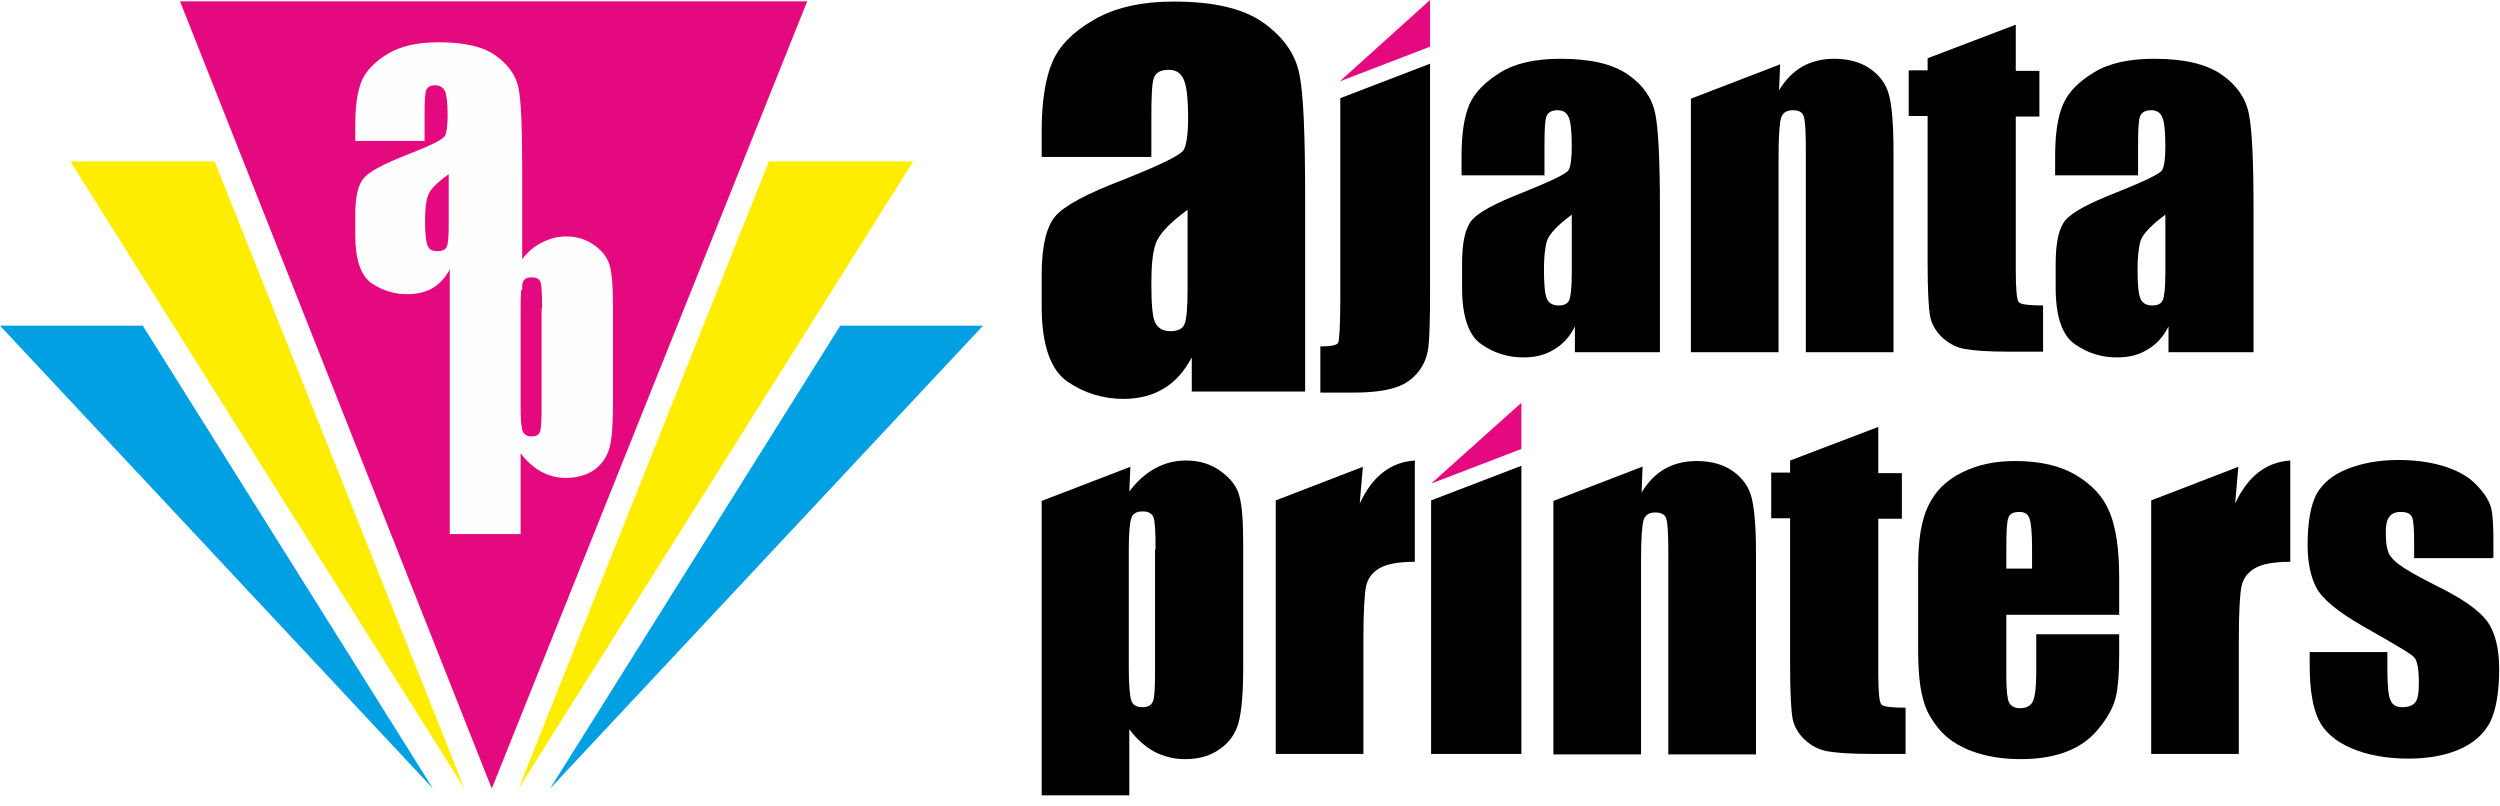
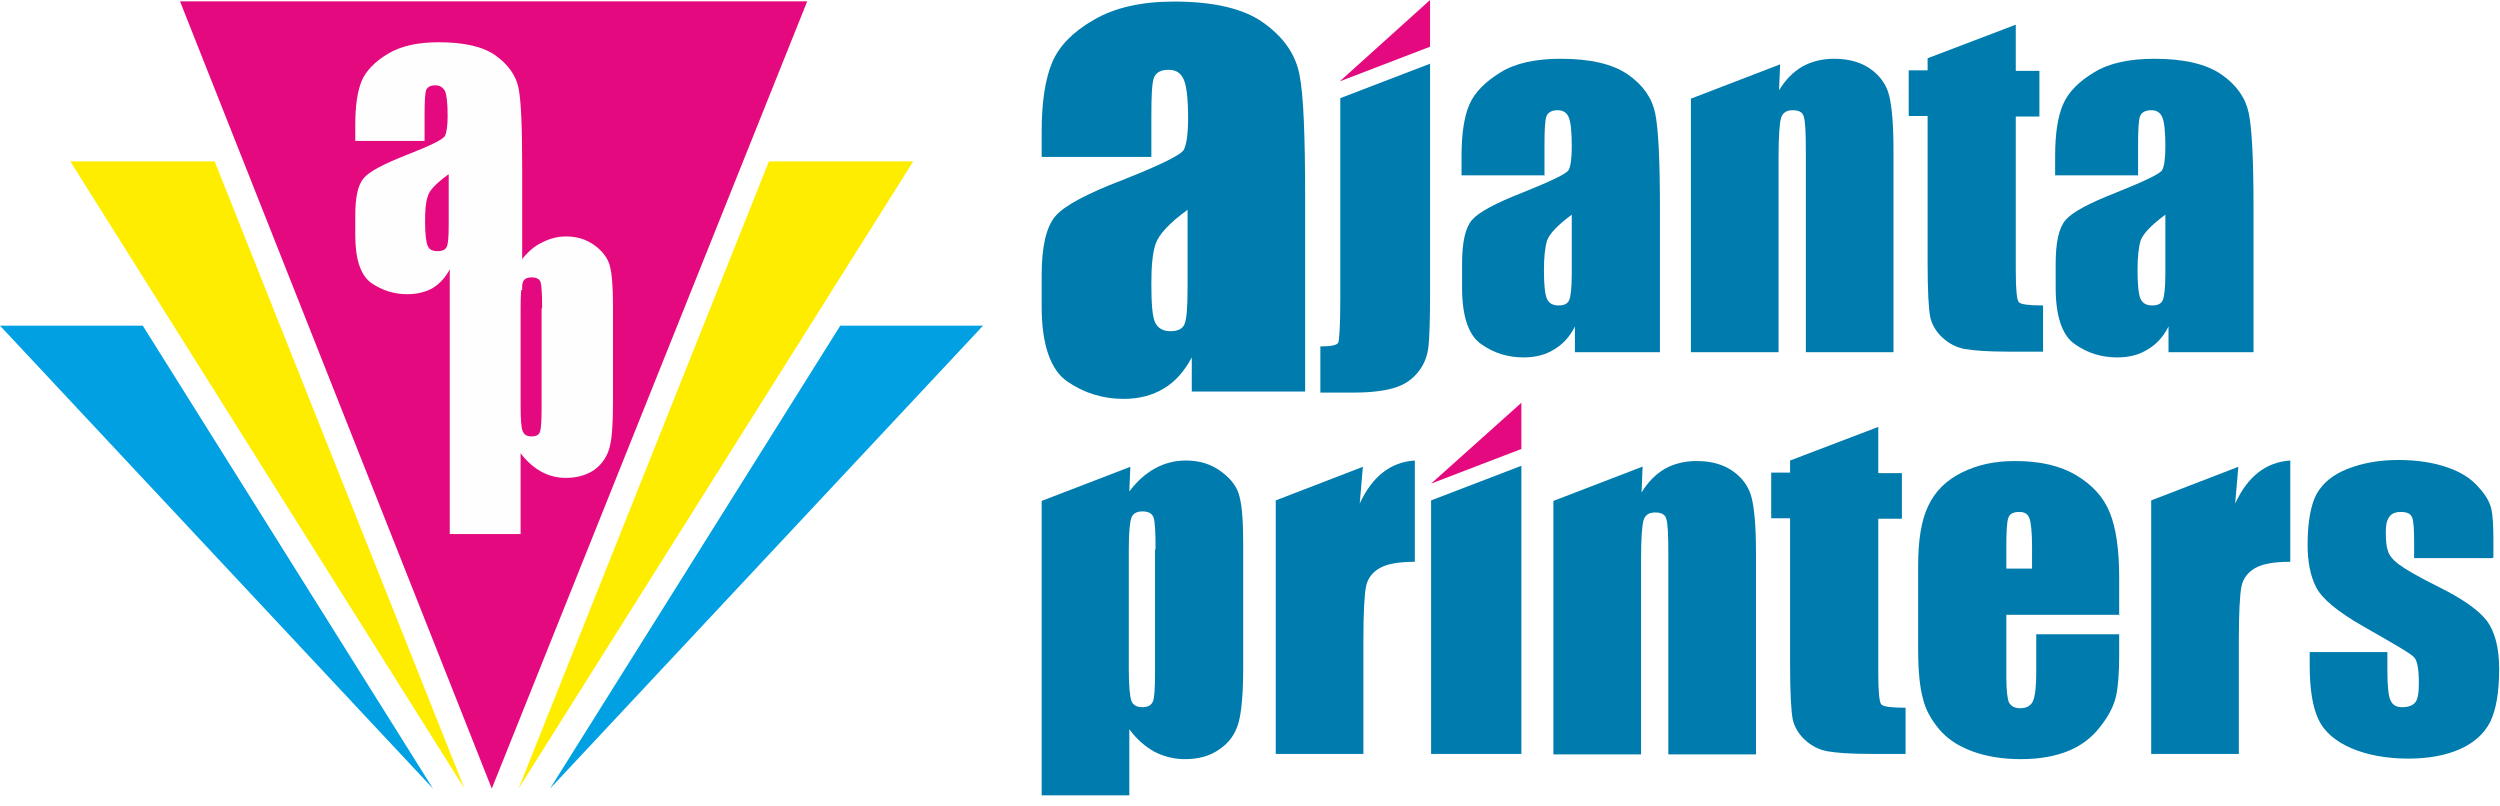
<svg xmlns="http://www.w3.org/2000/svg" width="180" height="58" viewBox="0 0 180 58" fill="none">
  <path fill-rule="evenodd" clip-rule="evenodd" d="M12.962 0.096L35.408 56.779L58.119 0.096H12.962Z" fill="#E5097F" />
  <path fill-rule="evenodd" clip-rule="evenodd" d="M0 23.449L31.176 56.779L10.279 23.449H0Z" fill="#00A0E3" />
  <path fill-rule="evenodd" clip-rule="evenodd" d="M5.064 11.621L33.443 56.779L15.456 11.621H5.064Z" fill="#FFED00" />
  <path fill-rule="evenodd" clip-rule="evenodd" d="M70.779 23.449L39.603 56.779L60.5 23.449H70.779Z" fill="#00A0E3" />
  <path fill-rule="evenodd" clip-rule="evenodd" d="M65.753 11.621L37.335 56.779L55.361 11.621H65.753Z" fill="#FFED00" />
  <path fill-rule="evenodd" clip-rule="evenodd" d="M30.569 10.148H25.58V8.976C25.58 7.616 25.732 6.596 26.034 5.84C26.336 5.122 26.979 4.442 27.923 3.875C28.868 3.308 30.077 3.043 31.589 3.043C33.403 3.043 34.763 3.346 35.67 3.988C36.577 4.631 37.144 5.424 37.333 6.331C37.522 7.276 37.597 9.165 37.597 12.075V20.88H32.42V19.331C32.08 19.973 31.664 20.426 31.173 20.729C30.644 21.031 30.039 21.182 29.321 21.182C28.377 21.182 27.545 20.918 26.752 20.389C25.996 19.86 25.58 18.726 25.58 16.95V15.514C25.58 14.191 25.769 13.322 26.185 12.831C26.601 12.339 27.621 11.81 29.246 11.168C30.984 10.488 31.929 10.034 32.042 9.77C32.156 9.543 32.231 9.052 32.231 8.334C32.231 7.427 32.156 6.822 32.042 6.558C31.891 6.293 31.664 6.142 31.362 6.142C30.984 6.142 30.795 6.256 30.682 6.482C30.606 6.709 30.569 7.314 30.569 8.296V10.148ZM32.269 12.566C31.4 13.209 30.909 13.7 30.795 14.153C30.644 14.569 30.606 15.174 30.606 15.967C30.606 16.874 30.682 17.441 30.795 17.706C30.909 17.97 31.135 18.083 31.513 18.083C31.853 18.083 32.08 17.97 32.156 17.781C32.269 17.592 32.307 17.025 32.307 16.156V12.566H32.269Z" fill="#FEFEFE" />
  <path fill-rule="evenodd" clip-rule="evenodd" d="M39.033 22.202C39.033 21.182 38.995 20.539 38.92 20.312C38.844 20.086 38.617 19.972 38.277 19.972C37.937 19.972 37.711 20.086 37.635 20.35C37.522 20.615 37.484 21.22 37.484 22.202V29.155C37.484 30.175 37.522 30.78 37.635 31.045C37.748 31.309 37.937 31.422 38.277 31.422C38.617 31.422 38.806 31.309 38.882 31.082C38.958 30.856 38.995 30.289 38.995 29.382V22.202H39.033ZM37.559 17.327L37.484 18.801C37.937 18.196 38.428 17.743 38.995 17.478C39.562 17.176 40.129 17.025 40.772 17.025C41.565 17.025 42.245 17.252 42.812 17.667C43.379 18.083 43.757 18.574 43.908 19.141C44.059 19.708 44.135 20.653 44.135 21.975V29.042C44.135 30.553 44.059 31.649 43.87 32.292C43.681 32.934 43.303 33.463 42.774 33.841C42.207 34.219 41.527 34.408 40.734 34.408C40.091 34.408 39.524 34.257 38.958 33.954C38.428 33.652 37.937 33.236 37.484 32.632V38.451H32.382V19.33L37.559 17.327Z" fill="#FEFEFE" />
-   <path fill-rule="evenodd" clip-rule="evenodd" d="M82.898 11.299H75V9.447C75 7.331 75.264 5.668 75.756 4.497C76.247 3.325 77.23 2.305 78.741 1.436C80.215 0.567 82.142 0.113 84.523 0.113C87.357 0.113 89.511 0.605 90.947 1.625C92.383 2.645 93.252 3.854 93.554 5.328C93.857 6.802 93.97 9.787 93.97 14.36V28.19H85.808V25.734C85.279 26.717 84.636 27.472 83.805 27.964C83.011 28.455 82.029 28.72 80.895 28.72C79.421 28.72 78.061 28.304 76.852 27.472C75.642 26.641 75 24.827 75 22.069V19.801C75 17.723 75.34 16.325 75.983 15.569C76.625 14.813 78.25 13.944 80.82 12.961C83.578 11.866 85.052 11.148 85.241 10.77C85.43 10.392 85.543 9.636 85.543 8.502C85.543 7.066 85.43 6.122 85.203 5.668C84.976 5.215 84.636 5.026 84.145 5.026C83.578 5.026 83.238 5.215 83.087 5.593C82.936 5.971 82.898 6.915 82.898 8.465V11.337V11.299ZM85.543 15.078C84.183 16.06 83.427 16.892 83.2 17.572C82.974 18.252 82.898 19.197 82.898 20.444C82.898 21.88 82.974 22.787 83.162 23.202C83.351 23.618 83.729 23.845 84.258 23.845C84.787 23.845 85.127 23.694 85.279 23.353C85.43 23.013 85.505 22.182 85.505 20.784V15.116L85.543 15.078Z" fill="black" />
-   <path fill-rule="evenodd" clip-rule="evenodd" d="M145.136 1.814V5.101H146.837V8.389H145.136V19.499C145.136 20.859 145.212 21.615 145.363 21.766C145.514 21.917 146.081 21.993 147.101 21.993V25.318H144.569C143.133 25.318 142.113 25.243 141.471 25.129C140.866 25.016 140.337 24.752 139.846 24.298C139.392 23.882 139.09 23.353 138.977 22.824C138.863 22.258 138.788 20.973 138.788 18.894V8.351H137.427V5.064H138.788V4.194L145.136 1.776V1.814Z" fill="black" />
-   <path fill-rule="evenodd" clip-rule="evenodd" d="M128.169 4.61L128.093 6.5C128.547 5.744 129.114 5.177 129.756 4.799C130.436 4.421 131.192 4.232 132.061 4.232C133.157 4.232 134.026 4.497 134.706 4.988C135.387 5.479 135.84 6.122 136.029 6.915C136.218 7.709 136.331 8.994 136.331 10.808V25.356H130.021V10.997C130.021 9.561 129.983 8.692 129.869 8.389C129.794 8.087 129.529 7.936 129.076 7.936C128.622 7.936 128.358 8.125 128.245 8.465C128.131 8.805 128.056 9.787 128.056 11.337V25.356H121.745V7.104L128.131 4.648L128.169 4.61Z" fill="black" />
-   <path fill-rule="evenodd" clip-rule="evenodd" d="M113.167 15.456C112.147 16.212 111.58 16.816 111.391 17.307C111.24 17.799 111.164 18.517 111.164 19.461C111.164 20.519 111.24 21.237 111.391 21.54C111.542 21.842 111.806 21.993 112.222 21.993C112.6 21.993 112.865 21.88 112.978 21.615C113.091 21.389 113.167 20.708 113.167 19.688V15.418V15.456ZM111.164 12.622H105.231V11.223C105.231 9.636 105.42 8.389 105.798 7.52C106.176 6.651 106.932 5.895 108.028 5.215C109.123 4.535 110.597 4.232 112.373 4.232C114.527 4.232 116.114 4.61 117.21 5.366C118.306 6.122 118.949 7.067 119.175 8.162C119.402 9.258 119.515 11.526 119.515 14.964V25.356H113.394V23.505C113.016 24.261 112.524 24.79 111.882 25.168C111.277 25.545 110.559 25.734 109.69 25.734C108.594 25.734 107.574 25.432 106.667 24.79C105.76 24.185 105.269 22.825 105.269 20.708V19.008C105.269 17.459 105.496 16.4 105.987 15.834C106.478 15.267 107.687 14.624 109.615 13.869C111.693 13.037 112.789 12.508 112.94 12.244C113.091 11.979 113.167 11.374 113.167 10.543C113.167 9.447 113.091 8.767 112.94 8.427C112.789 8.087 112.524 7.936 112.147 7.936C111.731 7.936 111.466 8.087 111.353 8.351C111.24 8.616 111.202 9.334 111.202 10.505V12.659L111.164 12.622Z" fill="black" />
-   <path fill-rule="evenodd" clip-rule="evenodd" d="M155.906 15.456C154.886 16.212 154.319 16.816 154.13 17.307C153.979 17.799 153.903 18.517 153.903 19.461C153.903 20.519 153.979 21.237 154.13 21.54C154.281 21.842 154.545 21.993 154.961 21.993C155.339 21.993 155.604 21.88 155.717 21.615C155.83 21.389 155.906 20.708 155.906 19.688V15.418V15.456ZM153.903 12.622H147.97V11.223C147.97 9.636 148.159 8.389 148.537 7.52C148.915 6.651 149.633 5.895 150.767 5.215C151.862 4.535 153.336 4.232 155.112 4.232C157.266 4.232 158.853 4.61 159.949 5.366C161.045 6.122 161.688 7.067 161.914 8.162C162.141 9.258 162.254 11.526 162.254 14.964V25.356H156.133V23.505C155.755 24.261 155.263 24.79 154.621 25.168C154.016 25.545 153.298 25.734 152.429 25.734C151.333 25.734 150.313 25.432 149.406 24.79C148.499 24.185 148.008 22.825 148.008 20.708V19.008C148.008 17.459 148.235 16.4 148.726 15.834C149.217 15.267 150.426 14.624 152.354 13.869C154.432 13.037 155.528 12.508 155.679 12.244C155.83 11.979 155.906 11.374 155.906 10.543C155.906 9.447 155.83 8.767 155.679 8.427C155.528 8.087 155.263 7.936 154.886 7.936C154.47 7.936 154.205 8.087 154.092 8.351C153.979 8.616 153.941 9.334 153.941 10.505V12.659L153.903 12.622Z" fill="black" />
-   <path fill-rule="evenodd" clip-rule="evenodd" d="M102.964 4.572V21.01C102.964 22.938 102.926 24.26 102.85 24.941C102.775 25.621 102.548 26.225 102.132 26.754C101.717 27.283 101.188 27.661 100.508 27.888C99.827 28.115 98.845 28.266 97.484 28.266H95.066V24.941C95.822 24.941 96.237 24.865 96.351 24.676C96.426 24.525 96.502 23.467 96.502 21.54V7.066L103.002 4.572H102.964Z" fill="black" />
+   <path fill-rule="evenodd" clip-rule="evenodd" d="M82.898 11.299H75V9.447C75 7.331 75.264 5.668 75.756 4.497C76.247 3.325 77.23 2.305 78.741 1.436C80.215 0.567 82.142 0.113 84.523 0.113C87.357 0.113 89.511 0.605 90.947 1.625C92.383 2.645 93.252 3.854 93.554 5.328C93.857 6.802 93.97 9.787 93.97 14.36V28.19H85.808V25.734C85.279 26.717 84.636 27.472 83.805 27.964C83.011 28.455 82.029 28.72 80.895 28.72C79.421 28.72 78.061 28.304 76.852 27.472C75.642 26.641 75 24.827 75 22.069V19.801C75 17.723 75.34 16.325 75.983 15.569C76.625 14.813 78.25 13.944 80.82 12.961C83.578 11.866 85.052 11.148 85.241 10.77C85.43 10.392 85.543 9.636 85.543 8.502C85.543 7.066 85.43 6.122 85.203 5.668C84.976 5.215 84.636 5.026 84.145 5.026C83.578 5.026 83.238 5.215 83.087 5.593C82.936 5.971 82.898 6.915 82.898 8.465V11.337V11.299ZM85.543 15.078C84.183 16.06 83.427 16.892 83.2 17.572C82.974 18.252 82.898 19.197 82.898 20.444C82.898 21.88 82.974 22.787 83.162 23.202C83.351 23.618 83.729 23.845 84.258 23.845C84.787 23.845 85.127 23.694 85.279 23.353C85.43 23.013 85.505 22.182 85.505 20.784V15.116L85.543 15.078Z" fill="#007bad" />
+   <path fill-rule="evenodd" clip-rule="evenodd" d="M145.136 1.814V5.101H146.837V8.389H145.136V19.499C145.136 20.859 145.212 21.615 145.363 21.766C145.514 21.917 146.081 21.993 147.101 21.993V25.318H144.569C143.133 25.318 142.113 25.243 141.471 25.129C140.866 25.016 140.337 24.752 139.846 24.298C139.392 23.882 139.09 23.353 138.977 22.824C138.863 22.258 138.788 20.973 138.788 18.894V8.351H137.427V5.064H138.788V4.194L145.136 1.776V1.814Z" fill="#007bad" />
+   <path fill-rule="evenodd" clip-rule="evenodd" d="M128.169 4.61L128.093 6.5C128.547 5.744 129.114 5.177 129.756 4.799C130.436 4.421 131.192 4.232 132.061 4.232C133.157 4.232 134.026 4.497 134.706 4.988C135.387 5.479 135.84 6.122 136.029 6.915C136.218 7.709 136.331 8.994 136.331 10.808V25.356H130.021V10.997C130.021 9.561 129.983 8.692 129.869 8.389C129.794 8.087 129.529 7.936 129.076 7.936C128.622 7.936 128.358 8.125 128.245 8.465C128.131 8.805 128.056 9.787 128.056 11.337V25.356H121.745V7.104L128.131 4.648L128.169 4.61Z" fill="#007bad" />
+   <path fill-rule="evenodd" clip-rule="evenodd" d="M113.167 15.456C112.147 16.212 111.58 16.816 111.391 17.307C111.24 17.799 111.164 18.517 111.164 19.461C111.164 20.519 111.24 21.237 111.391 21.54C111.542 21.842 111.806 21.993 112.222 21.993C112.6 21.993 112.865 21.88 112.978 21.615C113.091 21.389 113.167 20.708 113.167 19.688V15.418V15.456ZM111.164 12.622H105.231V11.223C105.231 9.636 105.42 8.389 105.798 7.52C106.176 6.651 106.932 5.895 108.028 5.215C109.123 4.535 110.597 4.232 112.373 4.232C114.527 4.232 116.114 4.61 117.21 5.366C118.306 6.122 118.949 7.067 119.175 8.162C119.402 9.258 119.515 11.526 119.515 14.964V25.356H113.394V23.505C113.016 24.261 112.524 24.79 111.882 25.168C111.277 25.545 110.559 25.734 109.69 25.734C108.594 25.734 107.574 25.432 106.667 24.79C105.76 24.185 105.269 22.825 105.269 20.708V19.008C105.269 17.459 105.496 16.4 105.987 15.834C106.478 15.267 107.687 14.624 109.615 13.869C111.693 13.037 112.789 12.508 112.94 12.244C113.091 11.979 113.167 11.374 113.167 10.543C113.167 9.447 113.091 8.767 112.94 8.427C112.789 8.087 112.524 7.936 112.147 7.936C111.731 7.936 111.466 8.087 111.353 8.351C111.24 8.616 111.202 9.334 111.202 10.505V12.659L111.164 12.622Z" fill="#007bad" />
+   <path fill-rule="evenodd" clip-rule="evenodd" d="M155.906 15.456C154.886 16.212 154.319 16.816 154.13 17.307C153.979 17.799 153.903 18.517 153.903 19.461C153.903 20.519 153.979 21.237 154.13 21.54C154.281 21.842 154.545 21.993 154.961 21.993C155.339 21.993 155.604 21.88 155.717 21.615C155.83 21.389 155.906 20.708 155.906 19.688V15.418V15.456ZM153.903 12.622H147.97V11.223C147.97 9.636 148.159 8.389 148.537 7.52C148.915 6.651 149.633 5.895 150.767 5.215C151.862 4.535 153.336 4.232 155.112 4.232C157.266 4.232 158.853 4.61 159.949 5.366C161.045 6.122 161.688 7.067 161.914 8.162C162.141 9.258 162.254 11.526 162.254 14.964V25.356H156.133V23.505C155.755 24.261 155.263 24.79 154.621 25.168C154.016 25.545 153.298 25.734 152.429 25.734C151.333 25.734 150.313 25.432 149.406 24.79C148.499 24.185 148.008 22.825 148.008 20.708V19.008C148.008 17.459 148.235 16.4 148.726 15.834C149.217 15.267 150.426 14.624 152.354 13.869C154.432 13.037 155.528 12.508 155.679 12.244C155.83 11.979 155.906 11.374 155.906 10.543C155.906 9.447 155.83 8.767 155.679 8.427C155.528 8.087 155.263 7.936 154.886 7.936C154.47 7.936 154.205 8.087 154.092 8.351C153.979 8.616 153.941 9.334 153.941 10.505V12.659L153.903 12.622Z" fill="#007bad" />
+   <path fill-rule="evenodd" clip-rule="evenodd" d="M102.964 4.572V21.01C102.964 22.938 102.926 24.26 102.85 24.941C102.775 25.621 102.548 26.225 102.132 26.754C101.717 27.283 101.188 27.661 100.508 27.888C99.827 28.115 98.845 28.266 97.484 28.266H95.066V24.941C95.822 24.941 96.237 24.865 96.351 24.676C96.426 24.525 96.502 23.467 96.502 21.54V7.066L103.002 4.572H102.964Z" fill="#007bad" />
  <path fill-rule="evenodd" clip-rule="evenodd" d="M102.964 0V3.363L96.464 5.857L102.964 0Z" fill="#E5097F" />
-   <path fill-rule="evenodd" clip-rule="evenodd" d="M179.411 40.185H173.818V39.051C173.818 38.107 173.78 37.502 173.667 37.238C173.554 36.973 173.289 36.86 172.836 36.86C172.496 36.86 172.193 36.973 172.042 37.2C171.853 37.427 171.778 37.804 171.778 38.258C171.778 38.9 171.815 39.354 171.929 39.656C172.004 39.958 172.269 40.298 172.722 40.639C173.176 40.979 174.083 41.508 175.443 42.188C177.295 43.095 178.466 43.926 179.071 44.72C179.638 45.513 179.94 46.647 179.94 48.159C179.94 49.859 179.713 51.106 179.298 51.975C178.844 52.844 178.126 53.487 177.106 53.94C176.085 54.394 174.838 54.62 173.402 54.62C171.815 54.62 170.417 54.356 169.283 53.865C168.15 53.373 167.356 52.693 166.941 51.824C166.525 50.955 166.298 49.67 166.298 47.932V46.949H171.891V48.272C171.891 49.368 171.966 50.124 172.118 50.426C172.269 50.766 172.533 50.917 172.949 50.917C173.402 50.917 173.705 50.804 173.894 50.577C174.083 50.35 174.158 49.897 174.158 49.179C174.158 48.196 174.045 47.554 173.818 47.327C173.591 47.063 172.344 46.345 170.153 45.098C168.301 44.04 167.167 43.095 166.752 42.264C166.336 41.432 166.147 40.412 166.147 39.24C166.147 37.578 166.374 36.368 166.789 35.575C167.243 34.781 167.961 34.177 169.019 33.761C170.077 33.345 171.286 33.119 172.684 33.119C174.045 33.119 175.216 33.308 176.199 33.648C177.181 33.988 177.899 34.441 178.428 35.046C178.957 35.613 179.26 36.142 179.373 36.633C179.486 37.124 179.524 37.88 179.524 38.938V40.147L179.411 40.185Z" fill="black" />
-   <path fill-rule="evenodd" clip-rule="evenodd" d="M135.236 30.776V34.064H136.936V37.351H135.236V48.461C135.236 49.822 135.311 50.577 135.462 50.729C135.613 50.88 136.18 50.955 137.201 50.955V54.281H134.669C133.233 54.281 132.212 54.205 131.57 54.092C130.965 53.978 130.436 53.714 129.945 53.261C129.492 52.845 129.189 52.316 129.076 51.787C128.963 51.22 128.887 49.935 128.887 47.857V37.313H127.527V34.026H128.887V33.157L135.236 30.738V30.776Z" fill="black" />
-   <path fill-rule="evenodd" clip-rule="evenodd" d="M118.268 33.572L118.193 35.462C118.646 34.706 119.213 34.139 119.855 33.761C120.536 33.383 121.291 33.194 122.161 33.194C123.256 33.194 124.126 33.459 124.806 33.95C125.486 34.441 125.939 35.084 126.128 35.877C126.317 36.671 126.431 37.956 126.431 39.77V54.318H120.12V39.959C120.12 38.523 120.082 37.653 119.969 37.351C119.893 37.049 119.629 36.898 119.175 36.898C118.722 36.898 118.457 37.087 118.344 37.427C118.231 37.767 118.155 38.749 118.155 40.299V54.318H111.844V36.066L118.231 33.61L118.268 33.572Z" fill="black" />
-   <path fill-rule="evenodd" clip-rule="evenodd" d="M98.127 33.61L97.9 36.255C98.807 34.29 100.13 33.27 101.868 33.157V40.45C100.697 40.45 99.865 40.601 99.336 40.904C98.807 41.206 98.467 41.659 98.354 42.226C98.24 42.793 98.165 44.078 98.165 46.081V54.281H91.854V36.029L98.127 33.61Z" fill="black" />
-   <path fill-rule="evenodd" clip-rule="evenodd" d="M161.159 33.61L160.932 36.255C161.839 34.29 163.162 33.27 164.9 33.157V40.45C163.728 40.45 162.897 40.601 162.368 40.904C161.839 41.206 161.499 41.659 161.385 42.226C161.272 42.793 161.196 44.078 161.196 46.081V54.281H154.886V36.029L161.159 33.61Z" fill="black" />
-   <path fill-rule="evenodd" clip-rule="evenodd" d="M83.2 39.581C83.2 38.296 83.162 37.54 83.049 37.238C82.936 36.973 82.709 36.822 82.255 36.822C81.84 36.822 81.575 36.973 81.462 37.276C81.349 37.578 81.273 38.334 81.273 39.543V48.121C81.273 49.368 81.349 50.162 81.462 50.464C81.575 50.766 81.84 50.917 82.255 50.917C82.671 50.917 82.898 50.766 83.011 50.502C83.125 50.237 83.162 49.519 83.162 48.423V39.543L83.2 39.581ZM81.386 33.572L81.311 35.386C81.878 34.63 82.482 34.102 83.162 33.724C83.843 33.346 84.598 33.157 85.392 33.157C86.374 33.157 87.206 33.421 87.924 33.95C88.642 34.479 89.095 35.084 89.246 35.764C89.435 36.444 89.511 37.616 89.511 39.279V48.008C89.511 49.897 89.398 51.22 89.171 52.051C88.944 52.845 88.491 53.487 87.81 53.941C87.13 54.432 86.299 54.659 85.316 54.659C84.523 54.659 83.805 54.47 83.125 54.13C82.444 53.752 81.84 53.223 81.311 52.505V57.266H75V36.066L81.386 33.61V33.572Z" fill="black" />
-   <path fill-rule="evenodd" clip-rule="evenodd" d="M146.308 40.903V39.392C146.308 38.334 146.232 37.616 146.119 37.313C146.005 37.011 145.779 36.86 145.401 36.86C144.947 36.86 144.683 37.011 144.607 37.276C144.494 37.54 144.456 38.258 144.456 39.429V40.941H146.308V40.903ZM152.618 44.267H144.456V48.763C144.456 49.708 144.532 50.313 144.645 50.577C144.796 50.842 145.061 50.993 145.438 50.993C145.93 50.993 146.232 50.804 146.383 50.464C146.534 50.086 146.61 49.406 146.61 48.386V45.665H152.581V47.176C152.581 48.461 152.505 49.444 152.354 50.124C152.203 50.804 151.825 51.56 151.22 52.316C150.616 53.109 149.86 53.676 148.953 54.054C148.046 54.432 146.912 54.658 145.514 54.658C144.191 54.658 143.02 54.469 142 54.092C140.979 53.714 140.186 53.185 139.619 52.505C139.052 51.824 138.636 51.106 138.448 50.275C138.221 49.481 138.107 48.272 138.107 46.761V40.714C138.107 38.901 138.334 37.465 138.825 36.444C139.317 35.386 140.11 34.593 141.244 34.026C142.378 33.459 143.625 33.194 145.098 33.194C146.874 33.194 148.348 33.534 149.482 34.215C150.616 34.895 151.447 35.764 151.9 36.898C152.354 37.993 152.581 39.581 152.581 41.584V44.342L152.618 44.267Z" fill="black" />
+   <path fill-rule="evenodd" clip-rule="evenodd" d="M179.411 40.185H173.818V39.051C173.818 38.107 173.78 37.502 173.667 37.238C173.554 36.973 173.289 36.86 172.836 36.86C172.496 36.86 172.193 36.973 172.042 37.2C171.853 37.427 171.778 37.804 171.778 38.258C171.778 38.9 171.815 39.354 171.929 39.656C172.004 39.958 172.269 40.298 172.722 40.639C173.176 40.979 174.083 41.508 175.443 42.188C177.295 43.095 178.466 43.926 179.071 44.72C179.638 45.513 179.94 46.647 179.94 48.159C179.94 49.859 179.713 51.106 179.298 51.975C178.844 52.844 178.126 53.487 177.106 53.94C176.085 54.394 174.838 54.62 173.402 54.62C171.815 54.62 170.417 54.356 169.283 53.865C168.15 53.373 167.356 52.693 166.941 51.824C166.525 50.955 166.298 49.67 166.298 47.932V46.949H171.891V48.272C171.891 49.368 171.966 50.124 172.118 50.426C172.269 50.766 172.533 50.917 172.949 50.917C173.402 50.917 173.705 50.804 173.894 50.577C174.083 50.35 174.158 49.897 174.158 49.179C174.158 48.196 174.045 47.554 173.818 47.327C173.591 47.063 172.344 46.345 170.153 45.098C168.301 44.04 167.167 43.095 166.752 42.264C166.336 41.432 166.147 40.412 166.147 39.24C166.147 37.578 166.374 36.368 166.789 35.575C167.243 34.781 167.961 34.177 169.019 33.761C170.077 33.345 171.286 33.119 172.684 33.119C174.045 33.119 175.216 33.308 176.199 33.648C177.181 33.988 177.899 34.441 178.428 35.046C178.957 35.613 179.26 36.142 179.373 36.633C179.486 37.124 179.524 37.88 179.524 38.938V40.147L179.411 40.185Z" fill="#007bad" />
+   <path fill-rule="evenodd" clip-rule="evenodd" d="M135.236 30.776V34.064H136.936V37.351H135.236V48.461C135.236 49.822 135.311 50.577 135.462 50.729C135.613 50.88 136.18 50.955 137.201 50.955V54.281H134.669C133.233 54.281 132.212 54.205 131.57 54.092C130.965 53.978 130.436 53.714 129.945 53.261C129.492 52.845 129.189 52.316 129.076 51.787C128.963 51.22 128.887 49.935 128.887 47.857V37.313H127.527V34.026H128.887V33.157L135.236 30.738V30.776Z" fill="#007bad" />
+   <path fill-rule="evenodd" clip-rule="evenodd" d="M118.268 33.572L118.193 35.462C118.646 34.706 119.213 34.139 119.855 33.761C120.536 33.383 121.291 33.194 122.161 33.194C123.256 33.194 124.126 33.459 124.806 33.95C125.486 34.441 125.939 35.084 126.128 35.877C126.317 36.671 126.431 37.956 126.431 39.77V54.318H120.12V39.959C120.12 38.523 120.082 37.653 119.969 37.351C119.893 37.049 119.629 36.898 119.175 36.898C118.722 36.898 118.457 37.087 118.344 37.427C118.231 37.767 118.155 38.749 118.155 40.299V54.318H111.844V36.066L118.231 33.61L118.268 33.572Z" fill="#007bad" />
+   <path fill-rule="evenodd" clip-rule="evenodd" d="M98.127 33.61L97.9 36.255C98.807 34.29 100.13 33.27 101.868 33.157V40.45C100.697 40.45 99.865 40.601 99.336 40.904C98.807 41.206 98.467 41.659 98.354 42.226C98.24 42.793 98.165 44.078 98.165 46.081V54.281H91.854V36.029L98.127 33.61Z" fill="#007bad" />
+   <path fill-rule="evenodd" clip-rule="evenodd" d="M161.159 33.61L160.932 36.255C161.839 34.29 163.162 33.27 164.9 33.157V40.45C163.728 40.45 162.897 40.601 162.368 40.904C161.839 41.206 161.499 41.659 161.385 42.226C161.272 42.793 161.196 44.078 161.196 46.081V54.281H154.886V36.029L161.159 33.61Z" fill="#007bad" />
+   <path fill-rule="evenodd" clip-rule="evenodd" d="M83.2 39.581C83.2 38.296 83.162 37.54 83.049 37.238C82.936 36.973 82.709 36.822 82.255 36.822C81.84 36.822 81.575 36.973 81.462 37.276C81.349 37.578 81.273 38.334 81.273 39.543V48.121C81.273 49.368 81.349 50.162 81.462 50.464C81.575 50.766 81.84 50.917 82.255 50.917C82.671 50.917 82.898 50.766 83.011 50.502C83.125 50.237 83.162 49.519 83.162 48.423V39.543L83.2 39.581ZM81.386 33.572L81.311 35.386C81.878 34.63 82.482 34.102 83.162 33.724C83.843 33.346 84.598 33.157 85.392 33.157C86.374 33.157 87.206 33.421 87.924 33.95C88.642 34.479 89.095 35.084 89.246 35.764C89.435 36.444 89.511 37.616 89.511 39.279V48.008C89.511 49.897 89.398 51.22 89.171 52.051C88.944 52.845 88.491 53.487 87.81 53.941C87.13 54.432 86.299 54.659 85.316 54.659C84.523 54.659 83.805 54.47 83.125 54.13C82.444 53.752 81.84 53.223 81.311 52.505V57.266H75V36.066L81.386 33.61V33.572Z" fill="#007bad" />
+   <path fill-rule="evenodd" clip-rule="evenodd" d="M146.308 40.903V39.392C146.308 38.334 146.232 37.616 146.119 37.313C146.005 37.011 145.779 36.86 145.401 36.86C144.947 36.86 144.683 37.011 144.607 37.276C144.494 37.54 144.456 38.258 144.456 39.429V40.941H146.308V40.903ZM152.618 44.267H144.456V48.763C144.456 49.708 144.532 50.313 144.645 50.577C144.796 50.842 145.061 50.993 145.438 50.993C145.93 50.993 146.232 50.804 146.383 50.464C146.534 50.086 146.61 49.406 146.61 48.386V45.665H152.581V47.176C152.581 48.461 152.505 49.444 152.354 50.124C152.203 50.804 151.825 51.56 151.22 52.316C150.616 53.109 149.86 53.676 148.953 54.054C148.046 54.432 146.912 54.658 145.514 54.658C144.191 54.658 143.02 54.469 142 54.092C140.979 53.714 140.186 53.185 139.619 52.505C139.052 51.824 138.636 51.106 138.448 50.275C138.221 49.481 138.107 48.272 138.107 46.761V40.714C138.107 38.901 138.334 37.465 138.825 36.444C139.317 35.386 140.11 34.593 141.244 34.026C142.378 33.459 143.625 33.194 145.098 33.194C146.874 33.194 148.348 33.534 149.482 34.215C150.616 34.895 151.447 35.764 151.9 36.898C152.354 37.993 152.581 39.581 152.581 41.584V44.342L152.618 44.267Z" fill="#007bad" />
  <path fill-rule="evenodd" clip-rule="evenodd" d="M109.539 29V32.325L103.039 34.819L109.539 29Z" fill="#E5097F" />
-   <path fill-rule="evenodd" clip-rule="evenodd" d="M109.539 33.535V54.281H103.039V36.029L109.539 33.535Z" fill="black" />
+   <path fill-rule="evenodd" clip-rule="evenodd" d="M109.539 33.535V54.281H103.039V36.029L109.539 33.535Z" fill="#007bad" />
</svg>
